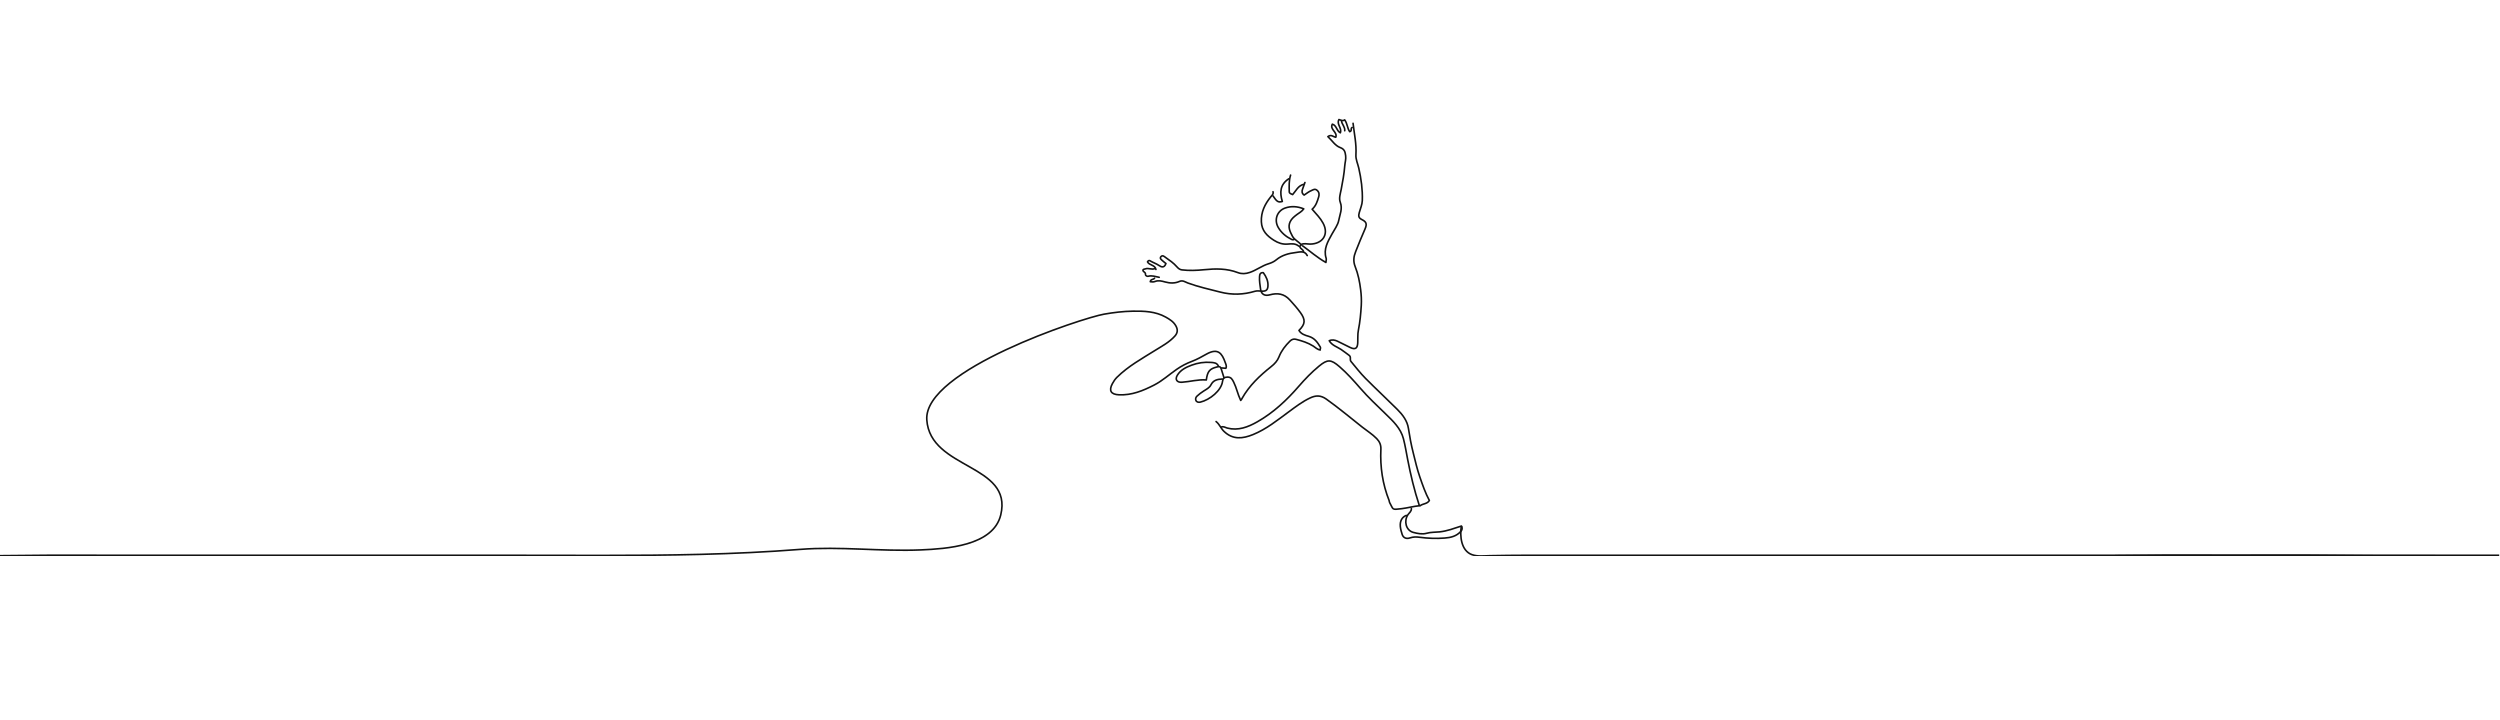
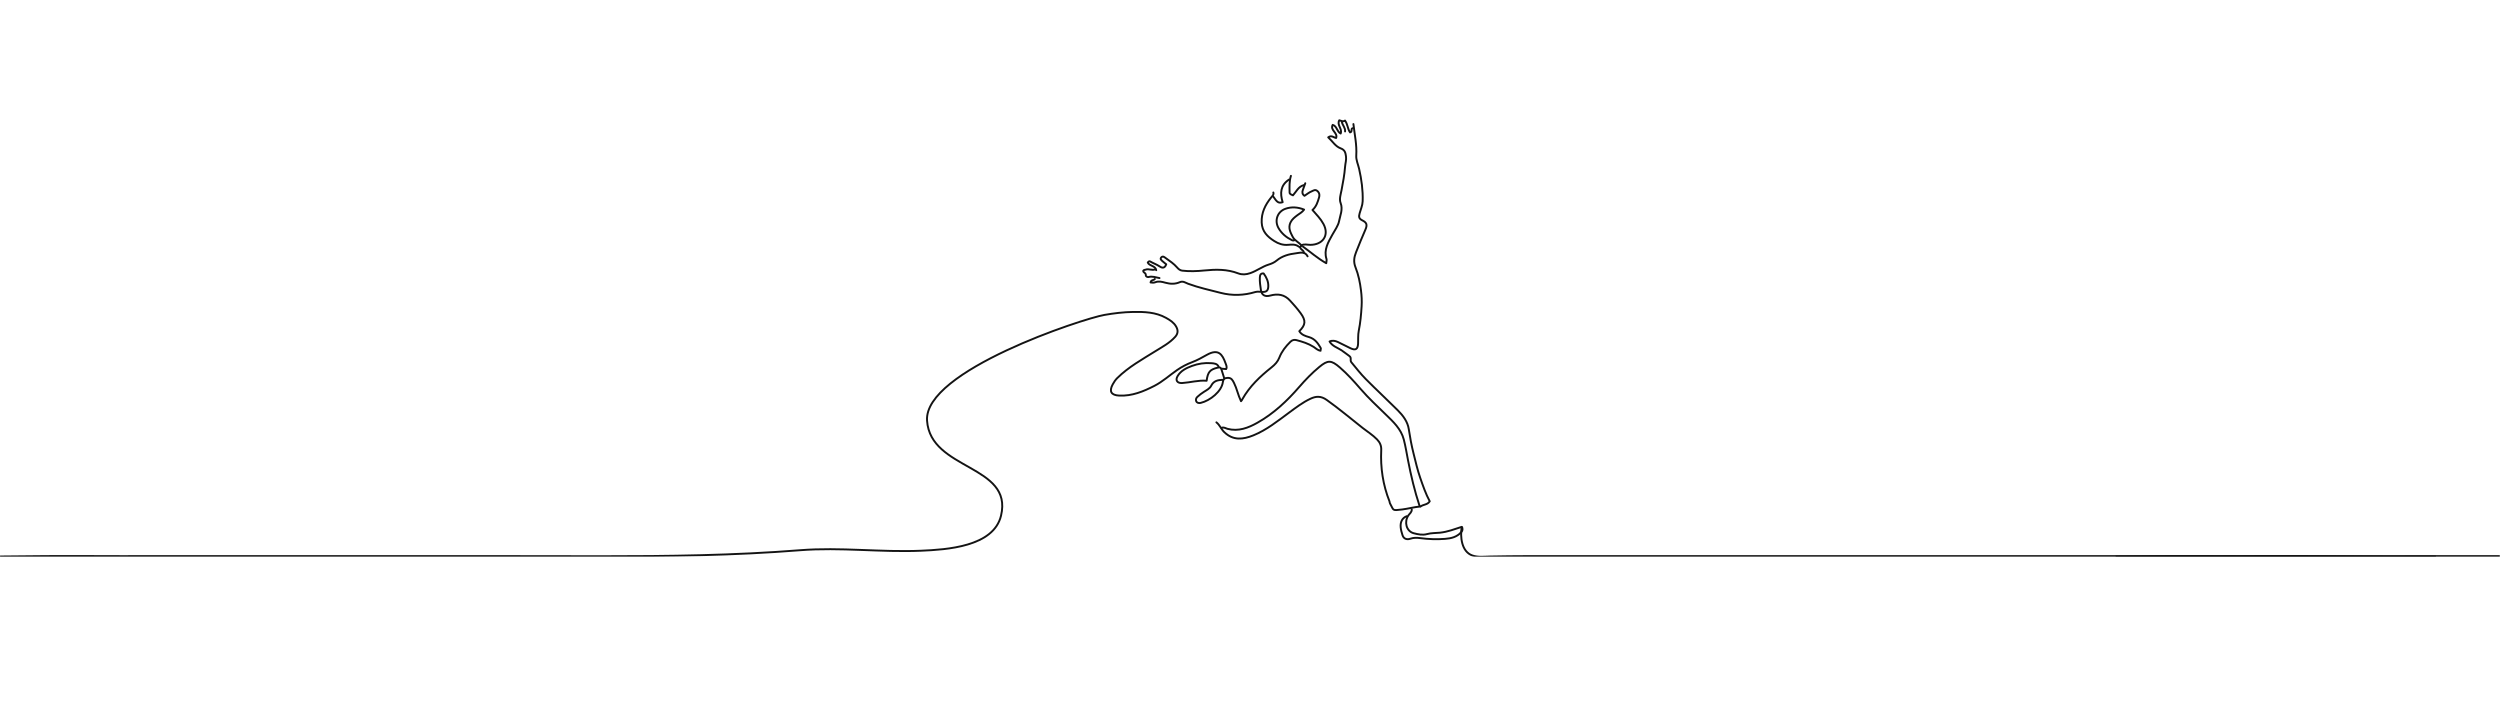
- <svg xmlns="http://www.w3.org/2000/svg" width="3053" height="879" viewBox="0 0 3053 879" fill="none">
-   <mask id="mask0_162_808" style="mask-type:alpha" maskUnits="userSpaceOnUse" x="0" y="100" width="3052" height="579">
-     <rect y="100" width="3052" height="579" fill="#FAFF00" />
+ <svg xmlns="http://www.w3.org/2000/svg" width="2582" height="745" viewBox="0 0 2582 745" fill="none">
+   <mask id="mask0_162_808" style="mask-type:alpha" maskUnits="userSpaceOnUse" x="0" y="85" width="2582" height="491">
+     <rect x="0.041" y="85.311" width="2581.74" height="489.786" fill="#FAFF00" />
  </mask>
  <g mask="url(#mask0_162_808)">
-     <mask id="mask1_162_808" style="mask-type:alpha" maskUnits="userSpaceOnUse" x="0" y="100" width="2974" height="579">
-       <rect y="100" width="2974" height="579" fill="#FAFF00" />
+     <mask id="mask1_162_808" style="mask-type:alpha" maskUnits="userSpaceOnUse" x="0" y="85" width="2516" height="491">
+       <rect x="0.041" y="85.311" width="2515.76" height="489.786" fill="#FAFF00" />
    </mask>
    <g mask="url(#mask1_162_808)">
-       <path d="M1491.87 449.31C1493.57 449.46 1495.27 449.61 1496.99 449.76C1498.39 447.3 1496.95 444.67 1496.22 442.6C1492.4 431.77 1487.53 424.45 1473.28 432.48C1467.53 435.72 1461.75 438.96 1455.65 441.26C1448.98 443.77 1442.86 446.96 1437.04 450.99C1427.81 457.39 1419.49 465.07 1409.39 470.25C1395.87 477.17 1382.1 482.85 1366.43 482.13C1356.62 481.68 1353.85 477.07 1358.46 468.49C1360.03 465.57 1361.81 462.92 1364.16 460.61C1377.81 447.16 1394.5 437.98 1410.55 427.95C1419.06 422.63 1427.99 417.99 1434.8 410.36C1438.24 406.51 1438.53 402.47 1435.95 397.92C1433.07 392.82 1428.4 389.92 1423.5 387.19C1410.94 380.22 1397.11 379.8 1383.37 380.01C1371.63 380.19 1359.96 381.62 1348.3 383.65C1322.22 388.18 1127.7 451.79 1131.81 512.7C1135.92 573.61 1237.17 566.34 1222.12 628.81C1212.97 666.79 1155.4 670.22 1124.57 671.54C1075.36 673.65 1026.12 667.03 976.94 670.92C936.72 674.11 896.4 675.95 856.06 676.99C815.55 678.04 775.02 678.28 734.5 678.28C694.56 678.28 654.62 678.13 614.67 678.12C583.73 678.12 552.79 678.11 521.86 678.11C491.24 678.11 460.62 678.11 429.99 678.11C410.57 678.11 391.16 678.11 371.74 678.11C354.87 678.11 338 678.11 321.12 678.11C281.68 678.11 242.25 678.11 202.81 678.11C120.12 678.42 85.86 677.46 3.17 678.57C-23.12 678.92 -49.41 678.61 -75.7 678.64C-80.46 678.65 -85.01 676.23 -89.93 677.41C-93.19 678.2 -96.64 677.89 -100 678.07" stroke="#131313" stroke-width="2" stroke-miterlimit="10" stroke-linecap="round" stroke-linejoin="round" />
-       <path d="M1491.31 521.58C1494.01 520.29 1496.26 522.1 1498.65 522.73C1512.11 526.26 1524.16 521.5 1535.29 515.2C1555.09 504.01 1571.48 488.61 1586.35 471.42C1593.82 462.78 1601.89 454.47 1610.68 447.22C1621.16 438.57 1625.22 438.62 1635.81 447.79C1645.03 455.78 1653.29 464.99 1661.3 474.23C1670.84 485.24 1681.45 495.13 1691.88 505.24C1701 514.08 1710.5 522.84 1713.86 535.72C1716.04 544.06 1717.38 552.63 1719.03 561.11C1722.69 580.01 1727.15 598.7 1733.17 617.01" stroke="#131313" stroke-width="2" stroke-miterlimit="10" stroke-linecap="round" stroke-linejoin="round" />
-       <path d="M1652.36 150.6C1653.81 163.37 1656.68 175.98 1655.85 189C1655.49 194.61 1658.12 199.9 1659.34 205.32C1662.28 218.4 1664.12 231.49 1663.66 244.89C1663.48 250 1661.29 254.7 1659.97 259.49C1658.76 263.89 1659.03 266.05 1663.06 268.1C1668.18 270.71 1669.92 273.07 1666.88 279.82C1662.85 288.77 1659.33 297.89 1655.65 306.96C1653.08 313.3 1652.33 318.99 1654.99 325.71C1658.54 334.66 1660.43 344.15 1661.64 353.84C1662.45 360.3 1662.77 366.7 1662.39 373.06C1661.79 383.07 1660.88 393.14 1658.9 402.95C1657.81 408.34 1658.37 413.54 1658.07 418.81C1657.7 425.46 1655.11 427.29 1648.98 424.42C1643.64 421.93 1638.48 419.05 1633.12 416.59C1630.1 415.21 1626.84 414.51 1623.27 416.09C1626.53 421.8 1632.69 423.46 1637.65 426.72C1641.02 428.93 1644.15 431.54 1647.41 433.84C1650.58 436.08 1647.8 439 1649.91 441.53C1655.72 448.52 1661.29 455.76 1667.69 462.2C1680.46 475.04 1693.73 487.38 1706.57 500.15C1713.06 506.6 1718.64 514.1 1719.99 523.28C1721.48 533.36 1723.38 543.32 1725.87 553.17C1728.35 563 1730.57 572.94 1733.9 582.49C1737.31 592.27 1740.64 602.16 1745.54 611.19C1743.01 615.52 1737.77 614.91 1734.32 617.55" stroke="#131313" stroke-width="2" stroke-miterlimit="10" stroke-linecap="round" stroke-linejoin="round" />
-       <path d="M1485.09 514.81C1489.21 518.02 1490.93 523.12 1494.65 526.71C1505.59 537.28 1517.63 535.81 1530.31 530.65C1546.52 524.05 1559.93 513.15 1573.81 502.94C1582.16 496.8 1590.38 490.47 1599.82 486.02C1606.68 482.79 1612.64 482.37 1619.77 487.44C1634.92 498.2 1649.07 510.16 1663.63 521.62C1669.52 526.26 1675.95 530.2 1681.23 535.65C1684.82 539.35 1686.58 543.44 1686.33 548.68C1685.31 570.26 1688.44 591.21 1696.43 611.36C1696.71 612.07 1696.48 612.82 1696.96 613.64C1701.97 622.35 1698.91 622.79 1711.74 621.2C1719.16 620.28 1726.33 618.24 1733.75 617.56" stroke="#131313" stroke-width="2" stroke-miterlimit="10" stroke-linecap="round" stroke-linejoin="round" />
-       <path d="M1596.42 312.1C1593.15 305.65 1587.05 307.82 1582.32 308.38C1573.85 309.38 1565.4 311.6 1558.63 317.27C1555.68 319.74 1552.36 321.12 1548.92 322.18C1540.94 324.65 1534.33 329.91 1526.41 332.64C1521.23 334.43 1516.43 334.73 1511.68 332.91C1498.19 327.75 1484.49 327.96 1470.37 329.38C1461.45 330.28 1452.3 330.65 1443.27 329.58C1440.64 329.27 1438.73 327.58 1437.05 325.65C1433.14 321.16 1428.25 317.81 1423.43 314.43C1421.92 313.37 1419.88 311.26 1417.9 313.29C1415.78 315.48 1418.12 316.95 1419.55 318.28C1421.01 319.65 1422.65 320.84 1423.84 321.82C1421.76 327.66 1418.09 326.02 1415.67 324.37C1412.05 321.9 1407.91 320.62 1404.23 318.37C1403.33 317.82 1402.09 318.33 1401.31 319.76C1403.39 324.16 1410.59 323.34 1411.61 329.04" stroke="#131313" stroke-width="2" stroke-miterlimit="10" stroke-linecap="round" stroke-linejoin="round" />
-       <path d="M1409.93 339.76C1408.64 341.6 1405.2 340.67 1404.71 344.01C1406.73 344.31 1408.54 344.53 1410.51 343.75C1414.68 342.1 1418.89 343.24 1422.91 344.35C1428.89 346 1434.75 346.16 1440.42 343.66C1444.37 341.92 1447.5 344.46 1450.55 345.59C1463.49 350.35 1476.89 353.27 1490.18 356.69C1504.4 360.35 1518.5 359.91 1532.59 355.69C1535.36 354.86 1538.58 355.52 1541.6 355.58C1546.23 355.68 1548.11 353.9 1548.41 349.36C1548.82 343.07 1546.31 337.86 1542.73 332.98C1539.04 332.74 1538.31 334.82 1538.13 338.06C1537.83 343.23 1538.73 348.27 1539.43 353.3C1540.28 359.38 1544.41 361.77 1550.64 360.06C1559.98 357.5 1568.08 358.56 1575.05 366.21C1579.56 371.17 1584 376.15 1587.93 381.56C1594.54 390.65 1594.11 395.71 1586.31 403.51C1588.96 408.03 1593.83 409.45 1598.17 410.72C1605.36 412.83 1608.88 418.02 1612.36 423.83C1613.31 425.41 1611.69 426.16 1612.31 427.38C1608.79 426.97 1606.49 424.39 1603.82 422.69C1597.33 418.55 1590.12 416.34 1582.83 414.41C1580.36 413.76 1577.8 414.07 1575.41 416.45C1569.7 422.11 1564.87 428.2 1561.93 435.75C1560.01 440.67 1556.56 444.37 1552.4 447.67C1538.46 458.73 1525.61 470.84 1516.77 486.58C1516.28 487.45 1515.95 488.41 1515.15 489C1511.42 481.28 1510.1 473.66 1506.63 466.79C1504.9 463.37 1503.48 460.26 1498.67 460.5C1494.98 460.68 1493.44 462.1 1492.97 465.68C1491.52 476.94 1477.51 488.29 1465.89 491.06C1463.67 491.59 1461.21 491.13 1460.37 488.8C1459.78 487.16 1460.14 485.29 1461.86 483.68C1464.35 481.35 1467.03 479.37 1469.86 477.57C1473.17 475.47 1477.03 473.52 1478.72 470.13C1481.73 464.11 1486.76 463.17 1492.45 462.87" stroke="#131313" stroke-width="2" stroke-miterlimit="10" stroke-linecap="round" stroke-linejoin="round" />
-       <path d="M1590.77 300.24C1600.02 306.89 1608.58 314.55 1619.2 320.52C1619.38 318.14 1619.9 316.68 1619.53 315.51C1615.84 304.13 1621.73 294.74 1626.67 285.72C1629.67 280.26 1633.85 274.67 1634.88 269.08C1636.18 262.08 1639.76 254.93 1636.75 247.08C1634.86 242.16 1636.87 236.49 1637.86 231.38C1639.7 221.81 1641.48 212.27 1642.21 202.55C1642.52 198.4 1643.92 194.34 1643.3 190.13C1642.67 185.84 1642.2 182.23 1636.66 180.21C1630.41 177.93 1626.72 171.53 1621.61 166.83C1625.64 163.82 1628.08 167.09 1631.25 167.6C1633.65 161.26 1623.58 158.17 1627.05 151.64C1632.36 153.03 1632.03 159.76 1636.82 162.18C1639.06 156.3 1631.85 151.74 1635.12 146C1637.29 146.46 1639.62 148.27 1642.09 146.36C1645.44 150.84 1645.26 156.53 1648.25 160.79C1651.39 160.19 1648.96 156.62 1651.25 155.68" stroke="#131313" stroke-width="2" stroke-miterlimit="10" stroke-linecap="round" stroke-linejoin="round" />
-       <path d="M1717.35 629.43C1712.21 631.42 1709.47 636.15 1710.08 642.97C1710.37 646.21 1711.32 649.44 1712.3 652.56C1713.81 657.35 1717.98 658.23 1721.8 656.9C1725.87 655.49 1729.9 655.6 1733.71 656.12C1743.89 657.49 1754.04 657.84 1764.24 657.07C1771.76 656.5 1778.77 654.87 1784.14 648.72C1785.96 646.63 1785.63 645.03 1785.15 642.97" stroke="#131313" stroke-width="2" stroke-miterlimit="10" stroke-linecap="round" stroke-linejoin="round" />
-       <path d="M1494.7 461.17C1493.73 457.73 1492.47 454.35 1491.49 450.95C1490.5 447.51 1489.14 447.39 1486.21 448.12C1477.24 450.37 1474.59 453.35 1473.15 464.01C1463.09 463.18 1453.31 466.14 1443.28 466.8C1437.29 467.19 1434.68 463.45 1437.69 458.38C1441.62 451.76 1448.27 448.53 1455.16 445.96C1462.79 443.12 1470.74 441.92 1478.88 442.57C1482.4 442.85 1486.18 443.01 1487.92 447.05" stroke="#131313" stroke-width="2" stroke-miterlimit="10" stroke-linecap="round" stroke-linejoin="round" />
-       <path d="M1723.56 620.96C1723.91 624.31 1721.14 626.01 1719.56 628.27C1714.01 636.23 1716.96 647.75 1725.86 650.15C1731.06 651.55 1736.88 652.74 1742.14 651.25C1747.44 649.75 1752.82 650.1 1758.06 649.53C1767.4 648.51 1775.87 645.24 1784.58 642.42C1782.62 654.5 1784.22 672.68 1797.68 677.39C1804.54 679.79 1812.29 678.74 1819.41 678.61C1834.57 678.34 1849.72 678.11 1864.89 678.11C1899.42 678.11 1933.95 678.11 1968.48 678.11C1985.13 678.11 2001.77 678.11 2018.42 678.11C2036.85 678.11 2055.29 678.11 2073.72 678.11C2093.48 678.11 2113.23 678.11 2132.99 678.11C2153.6 678.11 2174.21 678.11 2194.83 678.11C2215.83 678.11 2236.83 678.11 2257.83 678.11C2278.75 678.11 2299.67 678.11 2320.59 678.11C2340.97 678.11 2361.34 678.11 2381.72 678.11C2401.08 678.11 2420.45 678.11 2439.81 678.11C2457.69 678.11 2475.58 678.11 2493.46 678.11C2509.4 678.11 2525.33 678.11 2541.27 678.11C2554.79 678.11 2568.32 678.11 2581.84 678.11C2592.48 678.11 2603.12 678.11 2613.77 678.11C2621.06 678.11 2628.36 678.11 2635.65 678.11C2639.13 678.11 2642.61 678.11 2646.09 678.11C2646.32 678.11 2646.55 678.11 2646.78 678.11C2745.93 678.42 2787.01 677.46 2886.15 678.57C2917.67 678.92 2949.19 678.61 2980.72 678.64C2986.43 678.65 2991.89 676.23 2997.79 677.41C3001.7 678.2 3005.83 677.89 3009.86 678.07" stroke="#131313" stroke-width="2" stroke-miterlimit="10" stroke-linecap="round" stroke-linejoin="round" />
-       <path d="M1554.6 234.17C1555.43 237.04 1553.32 238.52 1551.81 240.41C1544.69 249.3 1539.85 258.94 1540.37 270.88C1540.85 281.82 1547.39 288.15 1555.74 293.45C1560.89 296.73 1566.37 298.64 1572.69 298.06C1577.11 297.66 1581.79 297.21 1585.65 300.27C1587.08 301.4 1587.69 300.5 1589.06 299.09C1586.1 295.01 1580.73 293.1 1578.28 288.4C1575.36 282.81 1572.52 277.35 1575.5 270.87C1577.32 266.9 1580.68 264.38 1584 261.86C1586.67 259.83 1589.78 258.37 1592.15 255.06C1584.59 252 1576.81 251.42 1569.34 254.07C1559.55 257.55 1555.73 268.46 1560.91 277.59C1564.63 284.16 1570.36 288.97 1577.2 292.33C1578.35 292.9 1579.46 292.98 1580.59 292.32" stroke="#131313" stroke-width="2" stroke-miterlimit="10" stroke-linecap="round" stroke-linejoin="round" />
-       <path d="M1593.59 222.88C1592.65 225.52 1591.78 228.18 1590.75 230.78C1589.6 233.67 1589.74 236.18 1592.61 238.22C1595.53 236.34 1598.34 233.94 1601.58 232.67C1603.45 231.93 1605.67 230.03 1608.39 232.38C1611.21 234.81 1611.14 237.84 1610.39 240.35C1608.79 245.74 1607.14 251.28 1602.39 255.53C1607.36 261.28 1612.34 266.21 1615.74 272.52C1623.44 286.8 1614.51 298.04 1599.81 298.08C1596.25 298.09 1592.57 296.82 1589.07 298.55" stroke="#131313" stroke-width="2" stroke-miterlimit="10" stroke-linecap="round" stroke-linejoin="round" />
-       <path d="M1573.81 218.36C1563.19 225.3 1562.62 235.12 1565.97 246.01C1561.11 247.48 1559.28 246.38 1554.6 239.25" stroke="#131313" stroke-width="2" stroke-miterlimit="10" stroke-linecap="round" stroke-linejoin="round" />
-       <path d="M1576.07 213.85C1573.96 220.5 1574.31 227.36 1574.44 234.18C1574.48 236.31 1576.76 236.73 1578.56 237.64C1582.61 233.17 1585.16 226.88 1591.89 225.15" stroke="#131313" stroke-width="2" stroke-miterlimit="10" stroke-linecap="round" stroke-linejoin="round" />
-       <path d="M1410.5 327.91C1406.63 329.89 1402.56 326.78 1398.6 328.4C1397.66 328.78 1396.45 328.49 1395.79 329.72C1395.44 332.15 1399.48 332.3 1398.8 335.3C1398.62 336.07 1400.67 337.82 1402 337.43C1406.76 336.03 1411.1 337.86 1415.59 338.65" stroke="#131313" stroke-width="2" stroke-miterlimit="10" stroke-linecap="round" stroke-linejoin="round" />
-       <path d="M1638.23 147.78C1638.81 151.98 1642.72 155.07 1642.19 159.64" stroke="#131313" stroke-width="2" stroke-miterlimit="10" stroke-linecap="round" stroke-linejoin="round" />
-       <path d="M1587.37 301.37C1588.1 304.01 1591.67 304.58 1591.89 307.58" stroke="#131313" stroke-width="2" stroke-miterlimit="10" stroke-linecap="round" stroke-linejoin="round" />
+       <path d="M1262.04 380.799C1263.48 380.926 1264.92 381.052 1266.37 381.179C1267.55 379.098 1266.34 376.874 1265.72 375.123C1262.49 365.961 1258.37 359.769 1246.31 366.562C1241.45 369.303 1236.56 372.043 1231.4 373.989C1225.76 376.112 1220.58 378.811 1215.66 382.22C1207.85 387.634 1200.81 394.13 1192.27 398.512C1180.83 404.366 1169.18 409.171 1155.93 408.562C1147.63 408.181 1145.29 404.281 1149.19 397.023C1150.51 394.553 1152.02 392.312 1154.01 390.358C1165.55 378.98 1179.67 371.214 1193.25 362.73C1200.45 358.23 1208 354.305 1213.76 347.85C1216.67 344.593 1216.92 341.176 1214.74 337.327C1212.3 333.013 1208.35 330.56 1204.2 328.25C1193.58 322.354 1181.88 321.999 1170.26 322.177C1160.33 322.329 1150.45 323.539 1140.59 325.256C1118.53 329.088 953.982 382.897 957.458 434.421C960.935 485.946 1046.58 479.796 1033.85 532.641C1026.11 564.769 977.414 567.67 951.334 568.787C909.706 570.572 868.053 564.972 826.451 568.262C792.428 570.961 758.321 572.517 724.197 573.397C689.929 574.285 655.644 574.488 621.367 574.488C587.581 574.488 553.795 574.361 520.001 574.353C493.828 574.353 467.655 574.345 441.491 574.345C415.589 574.345 389.687 574.345 363.777 574.345C347.349 574.345 330.93 574.345 314.502 574.345C300.232 574.345 285.961 574.345 271.682 574.345C238.319 574.345 204.964 574.345 171.601 574.345C101.653 574.607 72.671 573.795 2.722 574.734C-19.517 575.03 -41.756 574.767 -63.995 574.793C-68.022 574.801 -71.871 572.754 -76.032 573.752C-78.79 574.421 -81.709 574.158 -84.551 574.311" stroke="#131313" stroke-width="2" stroke-miterlimit="10" stroke-linecap="round" stroke-linejoin="round" />
+       <path d="M1261.57 441.933C1263.85 440.842 1265.75 442.373 1267.78 442.906C1279.16 445.892 1289.35 441.865 1298.77 436.536C1315.52 427.07 1329.38 414.043 1341.96 399.502C1348.28 392.193 1355.11 385.164 1362.54 379.031C1371.41 371.714 1374.84 371.756 1383.8 379.513C1391.6 386.272 1398.59 394.063 1405.36 401.879C1413.43 411.193 1422.41 419.559 1431.23 428.111C1438.95 435.589 1446.98 442.999 1449.83 453.894C1451.67 460.949 1452.8 468.199 1454.2 475.372C1457.29 491.36 1461.07 507.17 1466.16 522.659" stroke="#131313" stroke-width="2" stroke-miterlimit="10" stroke-linecap="round" stroke-linejoin="round" />
+       <path d="M1397.8 128.115C1399.03 138.917 1401.45 149.584 1400.75 160.598C1400.45 165.344 1402.67 169.819 1403.7 174.404C1406.19 185.468 1407.75 196.541 1407.36 207.877C1407.21 212.199 1405.35 216.175 1404.24 220.227C1403.21 223.949 1403.44 225.776 1406.85 227.51C1411.18 229.718 1412.65 231.714 1410.08 237.424C1406.67 244.995 1403.7 252.71 1400.58 260.383C1398.41 265.746 1397.77 270.559 1400.02 276.244C1403.03 283.814 1404.63 291.842 1405.65 300.039C1406.34 305.504 1406.61 310.918 1406.28 316.298C1405.78 324.765 1405.01 333.284 1403.33 341.582C1402.41 346.142 1402.88 350.54 1402.63 354.998C1402.32 360.624 1400.13 362.172 1394.94 359.744C1390.42 357.638 1386.06 355.201 1381.52 353.12C1378.97 351.953 1376.21 351.361 1373.19 352.698C1375.95 357.528 1381.16 358.932 1385.36 361.69C1388.21 363.559 1390.86 365.767 1393.61 367.713C1396.29 369.607 1393.94 372.077 1395.73 374.218C1400.64 380.131 1405.35 386.255 1410.77 391.703C1421.57 402.564 1432.8 413.003 1443.66 423.805C1449.15 429.261 1453.87 435.606 1455.01 443.371C1456.27 451.898 1457.88 460.324 1459.98 468.656C1462.08 476.971 1463.96 485.38 1466.78 493.458C1469.66 501.731 1472.48 510.097 1476.62 517.736C1474.48 521.399 1470.05 520.883 1467.13 523.116" stroke="#131313" stroke-width="2" stroke-miterlimit="10" stroke-linecap="round" stroke-linejoin="round" />
+       <path d="M1256.3 436.206C1259.79 438.922 1261.24 443.236 1264.39 446.273C1273.65 455.214 1283.83 453.97 1294.56 449.606C1308.27 444.022 1319.61 434.802 1331.35 426.165C1338.42 420.971 1345.37 415.617 1353.36 411.852C1359.16 409.12 1364.2 408.765 1370.23 413.053C1383.05 422.156 1395.02 432.273 1407.33 441.967C1412.32 445.892 1417.76 449.225 1422.22 453.835C1425.26 456.965 1426.75 460.425 1426.54 464.857C1425.67 483.112 1428.32 500.834 1435.08 517.879C1435.32 518.48 1435.12 519.115 1435.53 519.808C1439.77 527.176 1437.18 527.548 1448.03 526.203C1454.31 525.425 1460.37 523.699 1466.65 523.124" stroke="#131313" stroke-width="2" stroke-miterlimit="10" stroke-linecap="round" stroke-linejoin="round" />
+       <path d="M1350.48 264.731C1347.71 259.274 1342.55 261.11 1338.55 261.584C1331.39 262.43 1324.24 264.308 1318.51 269.104C1316.02 271.193 1313.21 272.361 1310.3 273.257C1303.55 275.347 1297.96 279.796 1291.26 282.106C1286.88 283.62 1282.82 283.874 1278.8 282.334C1267.39 277.969 1255.8 278.147 1243.85 279.348C1236.31 280.109 1228.57 280.422 1220.93 279.517C1218.7 279.255 1217.09 277.825 1215.67 276.193C1212.36 272.395 1208.22 269.561 1204.15 266.701C1202.87 265.805 1201.14 264.02 1199.47 265.737C1197.67 267.59 1199.65 268.833 1200.86 269.958C1202.1 271.117 1203.49 272.124 1204.49 272.953C1202.73 277.893 1199.63 276.506 1197.58 275.11C1194.52 273.02 1191.02 271.938 1187.9 270.034C1187.14 269.569 1186.09 270.001 1185.43 271.21C1187.19 274.932 1193.28 274.239 1194.15 279.06" stroke="#131313" stroke-width="2" stroke-miterlimit="10" stroke-linecap="round" stroke-linejoin="round" />
+       <path d="M1192.73 288.128C1191.63 289.685 1188.72 288.898 1188.31 291.724C1190.02 291.977 1191.55 292.163 1193.22 291.504C1196.74 290.108 1200.3 291.072 1203.71 292.011C1208.76 293.407 1213.72 293.542 1218.52 291.427C1221.86 289.956 1224.51 292.104 1227.09 293.06C1238.03 297.087 1249.37 299.557 1260.61 302.45C1272.64 305.546 1284.57 305.174 1296.49 301.604C1298.83 300.902 1301.55 301.46 1304.11 301.511C1308.02 301.595 1309.61 300.09 1309.87 296.249C1310.21 290.928 1308.09 286.521 1305.06 282.393C1301.94 282.19 1301.32 283.95 1301.17 286.69C1300.92 291.064 1301.68 295.327 1302.27 299.582C1302.99 304.725 1306.48 306.747 1311.75 305.301C1319.66 303.135 1326.51 304.032 1332.4 310.503C1336.22 314.699 1339.97 318.911 1343.3 323.488C1348.89 331.177 1348.53 335.457 1341.93 342.056C1344.17 345.879 1348.29 347.08 1351.96 348.155C1358.04 349.94 1361.02 354.33 1363.96 359.245C1364.77 360.581 1363.4 361.216 1363.92 362.248C1360.94 361.901 1359 359.718 1356.74 358.28C1351.25 354.778 1345.15 352.909 1338.98 351.276C1336.89 350.726 1334.73 350.989 1332.71 353.002C1327.88 357.79 1323.79 362.941 1321.3 369.328C1319.68 373.49 1316.76 376.62 1313.24 379.411C1301.45 388.767 1290.58 399.011 1283.1 412.326C1282.69 413.062 1282.41 413.874 1281.73 414.373C1278.58 407.843 1277.46 401.397 1274.53 395.585C1273.06 392.692 1271.86 390.061 1267.79 390.264C1264.67 390.417 1263.37 391.618 1262.97 394.646C1261.74 404.171 1249.89 413.772 1240.06 416.116C1238.18 416.564 1236.1 416.175 1235.39 414.204C1234.89 412.817 1235.2 411.235 1236.65 409.873C1238.76 407.902 1241.03 406.227 1243.42 404.704C1246.22 402.928 1249.49 401.278 1250.92 398.411C1253.46 393.318 1257.72 392.523 1262.53 392.269" stroke="#131313" stroke-width="2" stroke-miterlimit="10" stroke-linecap="round" stroke-linejoin="round" />
+       <path d="M1345.7 254.698C1353.52 260.323 1360.77 266.803 1369.75 271.853C1369.9 269.84 1370.34 268.605 1370.03 267.615C1366.91 257.989 1371.89 250.045 1376.07 242.415C1378.61 237.796 1382.14 233.068 1383.01 228.339C1384.11 222.418 1387.14 216.369 1384.6 209.729C1383 205.567 1384.7 200.771 1385.53 196.448C1387.09 188.353 1388.6 180.283 1389.21 172.06C1389.48 168.55 1390.66 165.115 1390.14 161.554C1389.6 157.925 1389.21 154.871 1384.52 153.162C1379.23 151.234 1376.11 145.82 1371.79 141.844C1375.2 139.298 1377.26 142.064 1379.94 142.495C1381.97 137.132 1373.45 134.518 1376.39 128.995C1380.88 130.17 1380.6 135.863 1384.65 137.911C1386.55 132.937 1380.45 129.079 1383.22 124.224C1385.05 124.613 1387.02 126.144 1389.11 124.528C1391.95 128.318 1391.79 133.131 1394.32 136.735C1396.98 136.227 1394.92 133.207 1396.86 132.412" stroke="#131313" stroke-width="2" stroke-miterlimit="10" stroke-linecap="round" stroke-linejoin="round" />
+       <path d="M1452.78 533.165C1448.43 534.849 1446.11 538.85 1446.63 544.619C1446.87 547.36 1447.68 550.092 1448.51 552.731C1449.78 556.783 1453.31 557.528 1456.54 556.403C1459.98 555.21 1463.39 555.303 1466.62 555.743C1475.23 556.902 1483.81 557.198 1492.44 556.546C1498.8 556.064 1504.73 554.685 1509.28 549.483C1510.82 547.715 1510.54 546.362 1510.13 544.619" stroke="#131313" stroke-width="2" stroke-miterlimit="10" stroke-linecap="round" stroke-linejoin="round" />
+       <path d="M1264.43 390.831C1263.61 387.921 1262.55 385.062 1261.72 382.186C1260.88 379.276 1259.73 379.175 1257.25 379.792C1249.66 381.695 1247.42 384.216 1246.2 393.234C1237.69 392.532 1229.42 395.036 1220.94 395.594C1215.87 395.924 1213.66 392.76 1216.21 388.471C1219.53 382.871 1225.16 380.139 1230.99 377.965C1237.44 375.563 1244.16 374.547 1251.05 375.097C1254.03 375.334 1257.23 375.469 1258.7 378.887" stroke="#131313" stroke-width="2" stroke-miterlimit="10" stroke-linecap="round" stroke-linejoin="round" />
+       <path d="M1458.03 526C1458.33 528.834 1455.98 530.272 1454.65 532.184C1449.95 538.918 1452.45 548.662 1459.98 550.693C1464.37 551.877 1469.3 552.884 1473.75 551.623C1478.23 550.354 1482.78 550.65 1487.21 550.168C1495.11 549.305 1502.28 546.539 1509.65 544.154C1507.99 554.372 1509.34 569.751 1520.73 573.735C1526.53 575.766 1533.09 574.877 1539.11 574.768C1551.93 574.539 1564.75 574.345 1577.58 574.345C1606.79 574.345 1636 574.345 1665.21 574.345C1679.3 574.345 1693.37 574.345 1707.46 574.345C1723.05 574.345 1738.65 574.345 1754.24 574.345C1770.95 574.345 1787.66 574.345 1804.37 574.345C1821.81 574.345 1839.24 574.345 1856.68 574.345C1874.45 574.345 1892.21 574.345 1909.98 574.345C1927.67 574.345 1945.37 574.345 1963.07 574.345C1980.31 574.345 1997.54 574.345 2014.78 574.345C2031.16 574.345 2047.54 574.345 2063.92 574.345C2079.04 574.345 2094.18 574.345 2109.3 574.345C2122.78 574.345 2136.26 574.345 2149.74 574.345C2161.18 574.345 2172.63 574.345 2184.06 574.345C2193.06 574.345 2202.06 574.345 2211.07 574.345C2217.24 574.345 2223.42 574.345 2229.58 574.345C2232.53 574.345 2235.47 574.345 2238.41 574.345C2238.61 574.345 2238.8 574.345 2239 574.345C2322.87 574.607 2357.62 573.795 2441.48 574.734C2468.15 575.03 2494.81 574.767 2521.48 574.793C2526.31 574.801 2530.93 572.754 2535.92 573.752C2539.23 574.421 2542.72 574.158 2546.13 574.311" stroke="#131313" stroke-width="2" stroke-miterlimit="10" stroke-linecap="round" stroke-linejoin="round" />
+       <path d="M1315.1 198.808C1315.81 201.236 1314.02 202.488 1312.74 204.087C1306.72 211.607 1302.63 219.761 1303.07 229.862C1303.47 239.116 1309 244.471 1316.07 248.954C1320.42 251.729 1325.06 253.344 1330.41 252.854C1334.15 252.515 1338.1 252.135 1341.37 254.723C1342.58 255.679 1343.1 254.918 1344.25 253.725C1341.75 250.274 1337.21 248.658 1335.14 244.682C1332.67 239.953 1330.26 235.335 1332.78 229.853C1334.32 226.495 1337.17 224.363 1339.97 222.232C1342.23 220.514 1344.86 219.279 1346.87 216.479C1340.47 213.891 1333.89 213.4 1327.57 215.642C1319.29 218.586 1316.06 227.815 1320.44 235.538C1323.59 241.095 1328.44 245.164 1334.22 248.007C1335.19 248.489 1336.13 248.556 1337.09 247.998" stroke="#131313" stroke-width="2" stroke-miterlimit="10" stroke-linecap="round" stroke-linejoin="round" />
+       <path d="M1348.09 189.258C1347.29 191.491 1346.56 193.741 1345.68 195.94C1344.71 198.385 1344.83 200.508 1347.26 202.234C1349.73 200.644 1352.1 198.613 1354.85 197.539C1356.43 196.913 1358.3 195.306 1360.61 197.294C1362.99 199.349 1362.93 201.912 1362.3 204.036C1360.94 208.595 1359.55 213.282 1355.53 216.877C1359.73 221.741 1363.95 225.911 1366.82 231.249C1373.34 243.329 1365.78 252.837 1353.35 252.871C1350.34 252.879 1347.22 251.805 1344.26 253.268" stroke="#131313" stroke-width="2" stroke-miterlimit="10" stroke-linecap="round" stroke-linejoin="round" />
+       <path d="M1331.35 185.434C1322.37 191.305 1321.89 199.612 1324.72 208.824C1320.61 210.067 1319.06 209.137 1315.1 203.106" stroke="#131313" stroke-width="2" stroke-miterlimit="10" stroke-linecap="round" stroke-linejoin="round" />
+       <path d="M1333.27 181.619C1331.48 187.244 1331.78 193.047 1331.89 198.817C1331.92 200.618 1333.85 200.974 1335.37 201.744C1338.8 197.962 1340.96 192.641 1346.65 191.178" stroke="#131313" stroke-width="2" stroke-miterlimit="10" stroke-linecap="round" stroke-linejoin="round" />
+       <path d="M1193.21 278.104C1189.93 279.779 1186.49 277.148 1183.14 278.519C1182.35 278.84 1181.32 278.595 1180.76 279.635C1180.47 281.691 1183.89 281.818 1183.31 284.356C1183.16 285.007 1184.89 286.487 1186.02 286.157C1190.04 284.973 1193.72 286.521 1197.51 287.189" stroke="#131313" stroke-width="2" stroke-miterlimit="10" stroke-linecap="round" stroke-linejoin="round" />
+       <path d="M1385.85 125.729C1386.34 129.282 1389.65 131.896 1389.2 135.762" stroke="#131313" stroke-width="2" stroke-miterlimit="10" stroke-linecap="round" stroke-linejoin="round" />
+       <path d="M1342.83 255.654C1343.44 257.887 1346.46 258.369 1346.65 260.907" stroke="#131313" stroke-width="2" stroke-miterlimit="10" stroke-linecap="round" stroke-linejoin="round" />
    </g>
-     <mask id="mask2_162_808" style="mask-type:alpha" maskUnits="userSpaceOnUse" x="2583" y="100" width="2974" height="579">
-       <rect x="2583" y="100" width="2974" height="579" fill="#FAFF00" />
+     <mask id="mask2_162_808" style="mask-type:alpha" maskUnits="userSpaceOnUse" x="2185" y="85" width="2516" height="491">
+       <rect x="2185.04" y="85.311" width="2515.76" height="489.786" fill="#FAFF00" />
    </mask>
    <g mask="url(#mask2_162_808)">
-       <path d="M4074.87 449.31C4076.57 449.46 4078.27 449.61 4079.99 449.76C4081.39 447.3 4079.95 444.67 4079.22 442.6C4075.4 431.77 4070.53 424.45 4056.28 432.48C4050.53 435.72 4044.75 438.96 4038.65 441.26C4031.98 443.77 4025.86 446.96 4020.04 450.99C4010.81 457.39 4002.49 465.07 3992.39 470.25C3978.87 477.17 3965.1 482.85 3949.43 482.13C3939.62 481.68 3936.85 477.07 3941.46 468.49C3943.03 465.57 3944.81 462.92 3947.16 460.61C3960.81 447.16 3977.5 437.98 3993.55 427.95C4002.06 422.63 4010.99 417.99 4017.8 410.36C4021.24 406.51 4021.53 402.47 4018.95 397.92C4016.07 392.82 4011.4 389.92 4006.5 387.19C3993.94 380.22 3980.11 379.8 3966.37 380.01C3954.63 380.19 3942.96 381.62 3931.3 383.65C3905.22 388.18 3710.7 451.79 3714.81 512.7C3718.92 573.61 3820.17 566.34 3805.12 628.81C3795.97 666.79 3738.4 670.22 3707.57 671.54C3658.36 673.65 3609.12 667.03 3559.94 670.92C3519.72 674.11 3479.4 675.95 3439.06 676.99C3398.55 678.04 3358.02 678.28 3317.5 678.28C3277.56 678.28 3237.62 678.13 3197.67 678.12C3166.73 678.12 3135.79 678.11 3104.86 678.11C3074.24 678.11 3043.62 678.11 3012.99 678.11C2993.57 678.11 2974.16 678.11 2954.74 678.11C2937.87 678.11 2921 678.11 2904.12 678.11C2864.68 678.11 2825.25 678.11 2785.81 678.11C2703.12 678.42 2668.86 677.46 2586.17 678.57C2559.88 678.92 2533.59 678.61 2507.3 678.64C2502.54 678.65 2497.99 676.23 2493.07 677.41C2489.81 678.2 2486.36 677.89 2483 678.07" stroke="#131313" stroke-width="2" stroke-miterlimit="10" stroke-linecap="round" stroke-linejoin="round" />
+       <path d="M3447.04 380.799C3448.48 380.926 3449.92 381.052 3451.37 381.179C3452.56 379.098 3451.34 376.874 3450.72 375.123C3447.49 365.961 3443.37 359.769 3431.32 366.562C3426.45 369.303 3421.56 372.043 3416.4 373.989C3410.76 376.112 3405.58 378.811 3400.66 382.22C3392.85 387.634 3385.82 394.13 3377.27 398.512C3365.84 404.366 3354.19 409.171 3340.93 408.562C3332.63 408.181 3330.29 404.281 3334.19 397.023C3335.52 394.553 3337.02 392.312 3339.01 390.358C3350.56 378.98 3364.68 371.214 3378.25 362.73C3385.45 358.23 3393.01 354.305 3398.77 347.85C3401.68 344.593 3401.92 341.176 3399.74 337.327C3397.3 333.013 3393.35 330.56 3389.21 328.25C3378.58 322.354 3366.88 321.999 3355.26 322.177C3345.33 322.329 3335.46 323.539 3325.59 325.256C3303.53 329.088 3138.99 382.897 3142.46 434.421C3145.94 485.946 3231.59 479.796 3218.86 532.641C3211.12 564.769 3162.42 567.67 3136.34 568.787C3094.71 570.572 3053.06 564.972 3011.46 568.262C2977.43 570.961 2943.32 572.517 2909.2 573.397C2874.93 574.285 2840.65 574.488 2806.37 574.488C2772.59 574.488 2738.8 574.361 2705 574.353C2678.83 574.353 2652.66 574.345 2626.5 574.345C2600.59 574.345 2574.69 574.345 2548.78 574.345C2532.35 574.345 2515.93 574.345 2499.51 574.345C2485.24 574.345 2470.96 574.345 2456.69 574.345C2423.32 574.345 2389.97 574.345 2356.61 574.345C2286.66 574.607 2257.68 573.795 2187.73 574.734C2165.49 575.03 2143.25 574.767 2121.01 574.793C2116.98 574.801 2113.13 572.754 2108.97 573.752C2106.21 574.421 2103.3 574.158 2100.45 574.311" stroke="#131313" stroke-width="2" stroke-miterlimit="10" stroke-linecap="round" stroke-linejoin="round" />
    </g>
  </g>
</svg>
